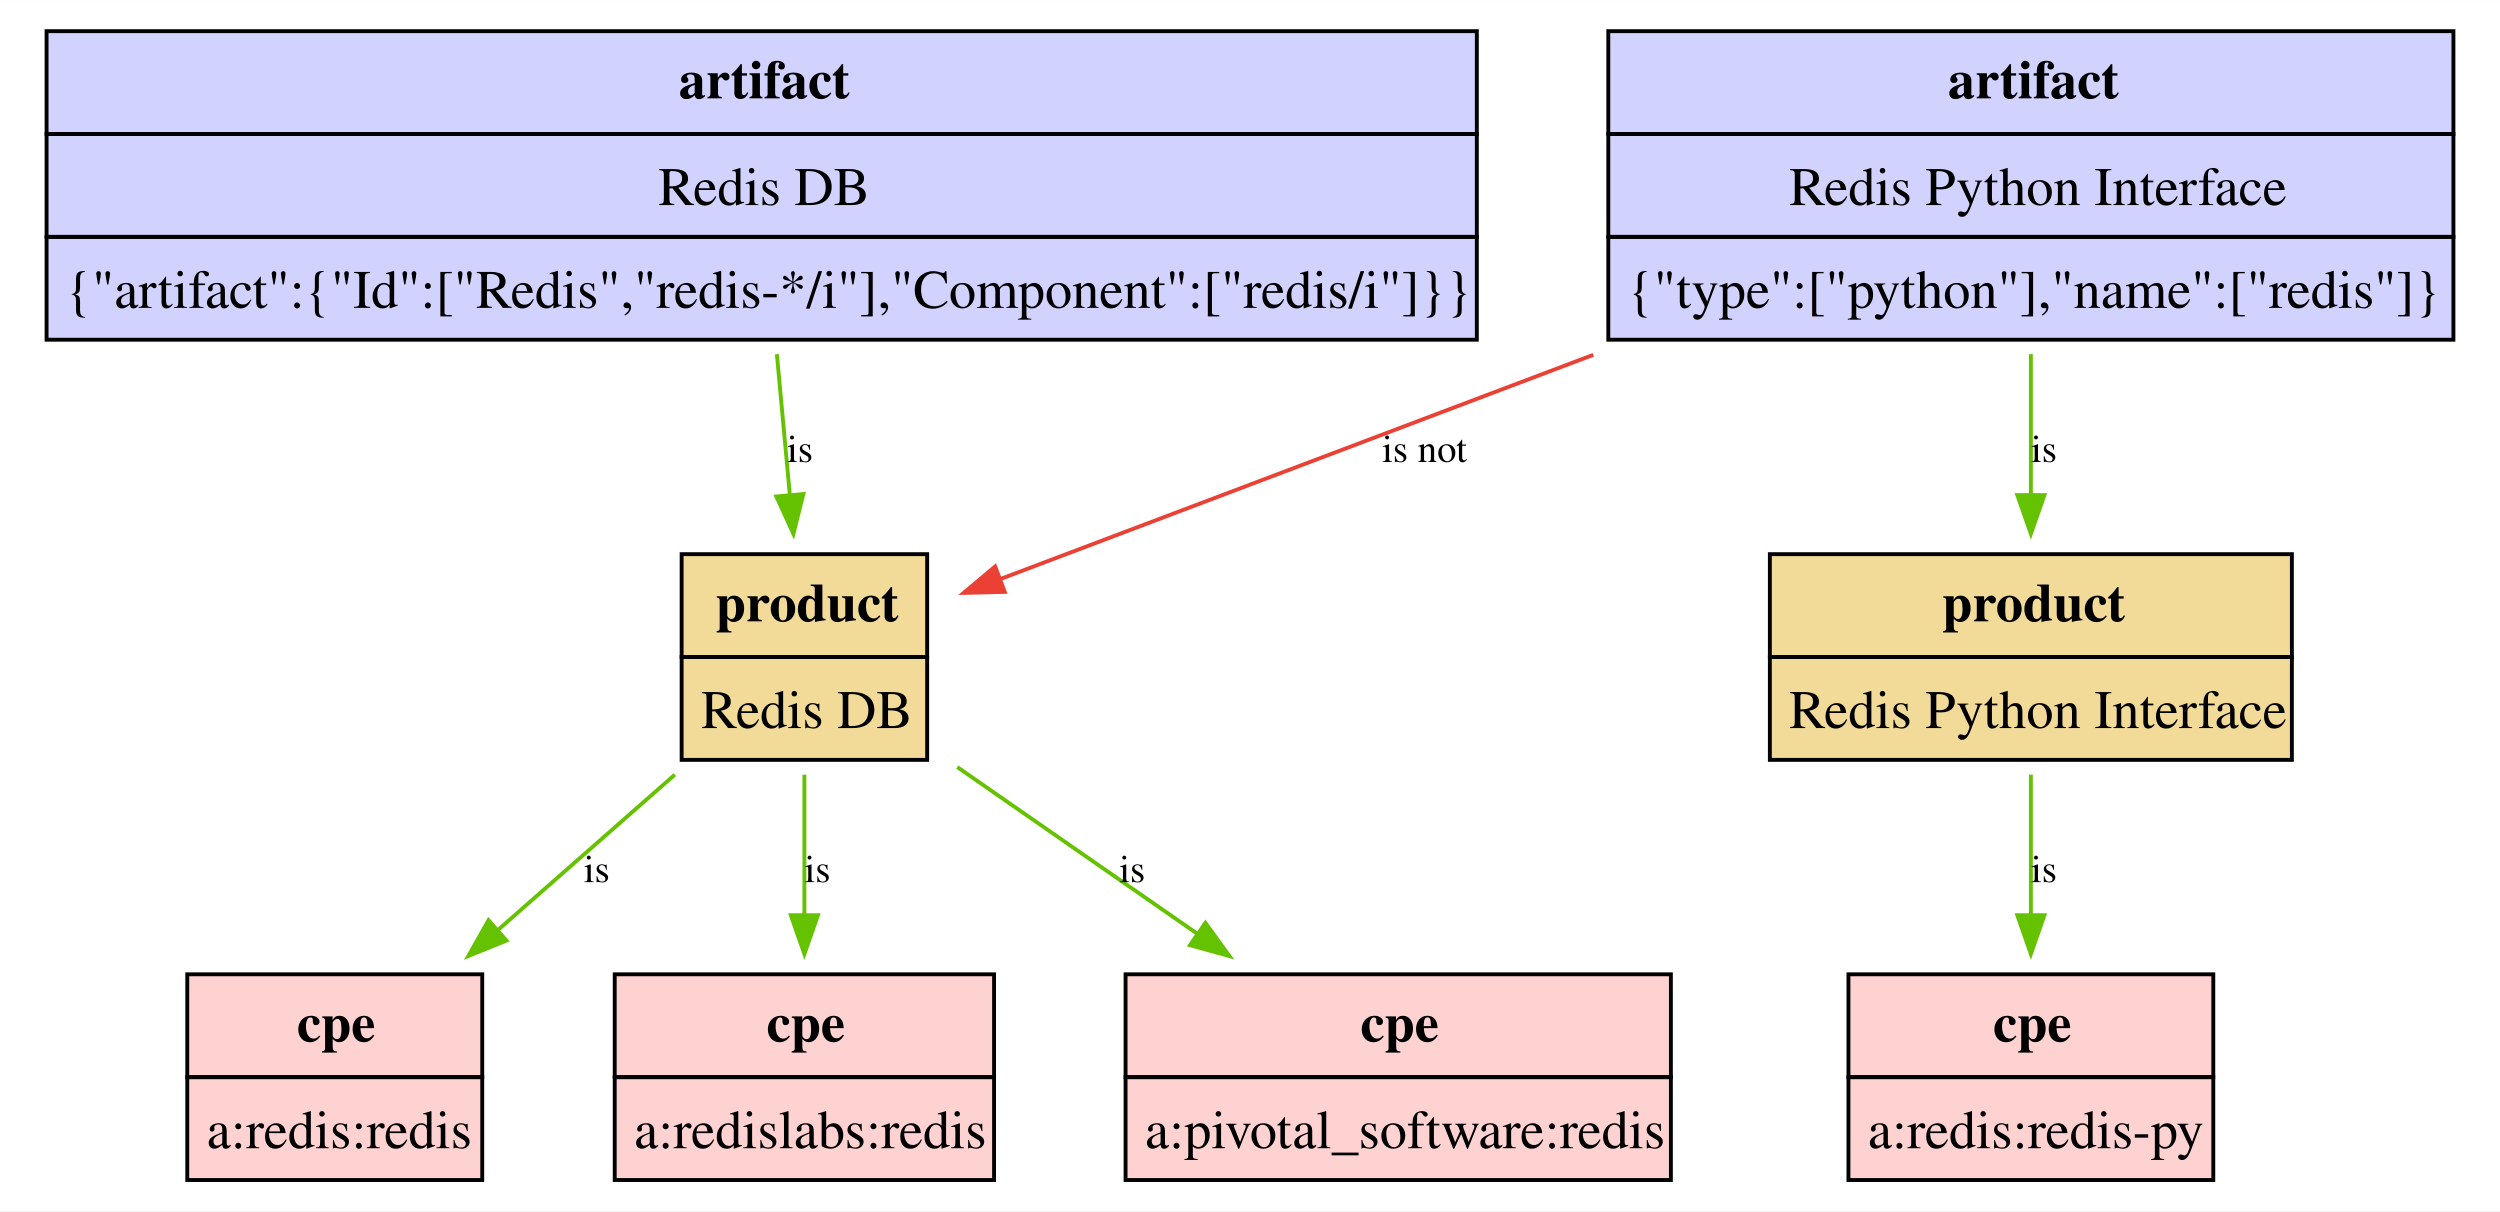
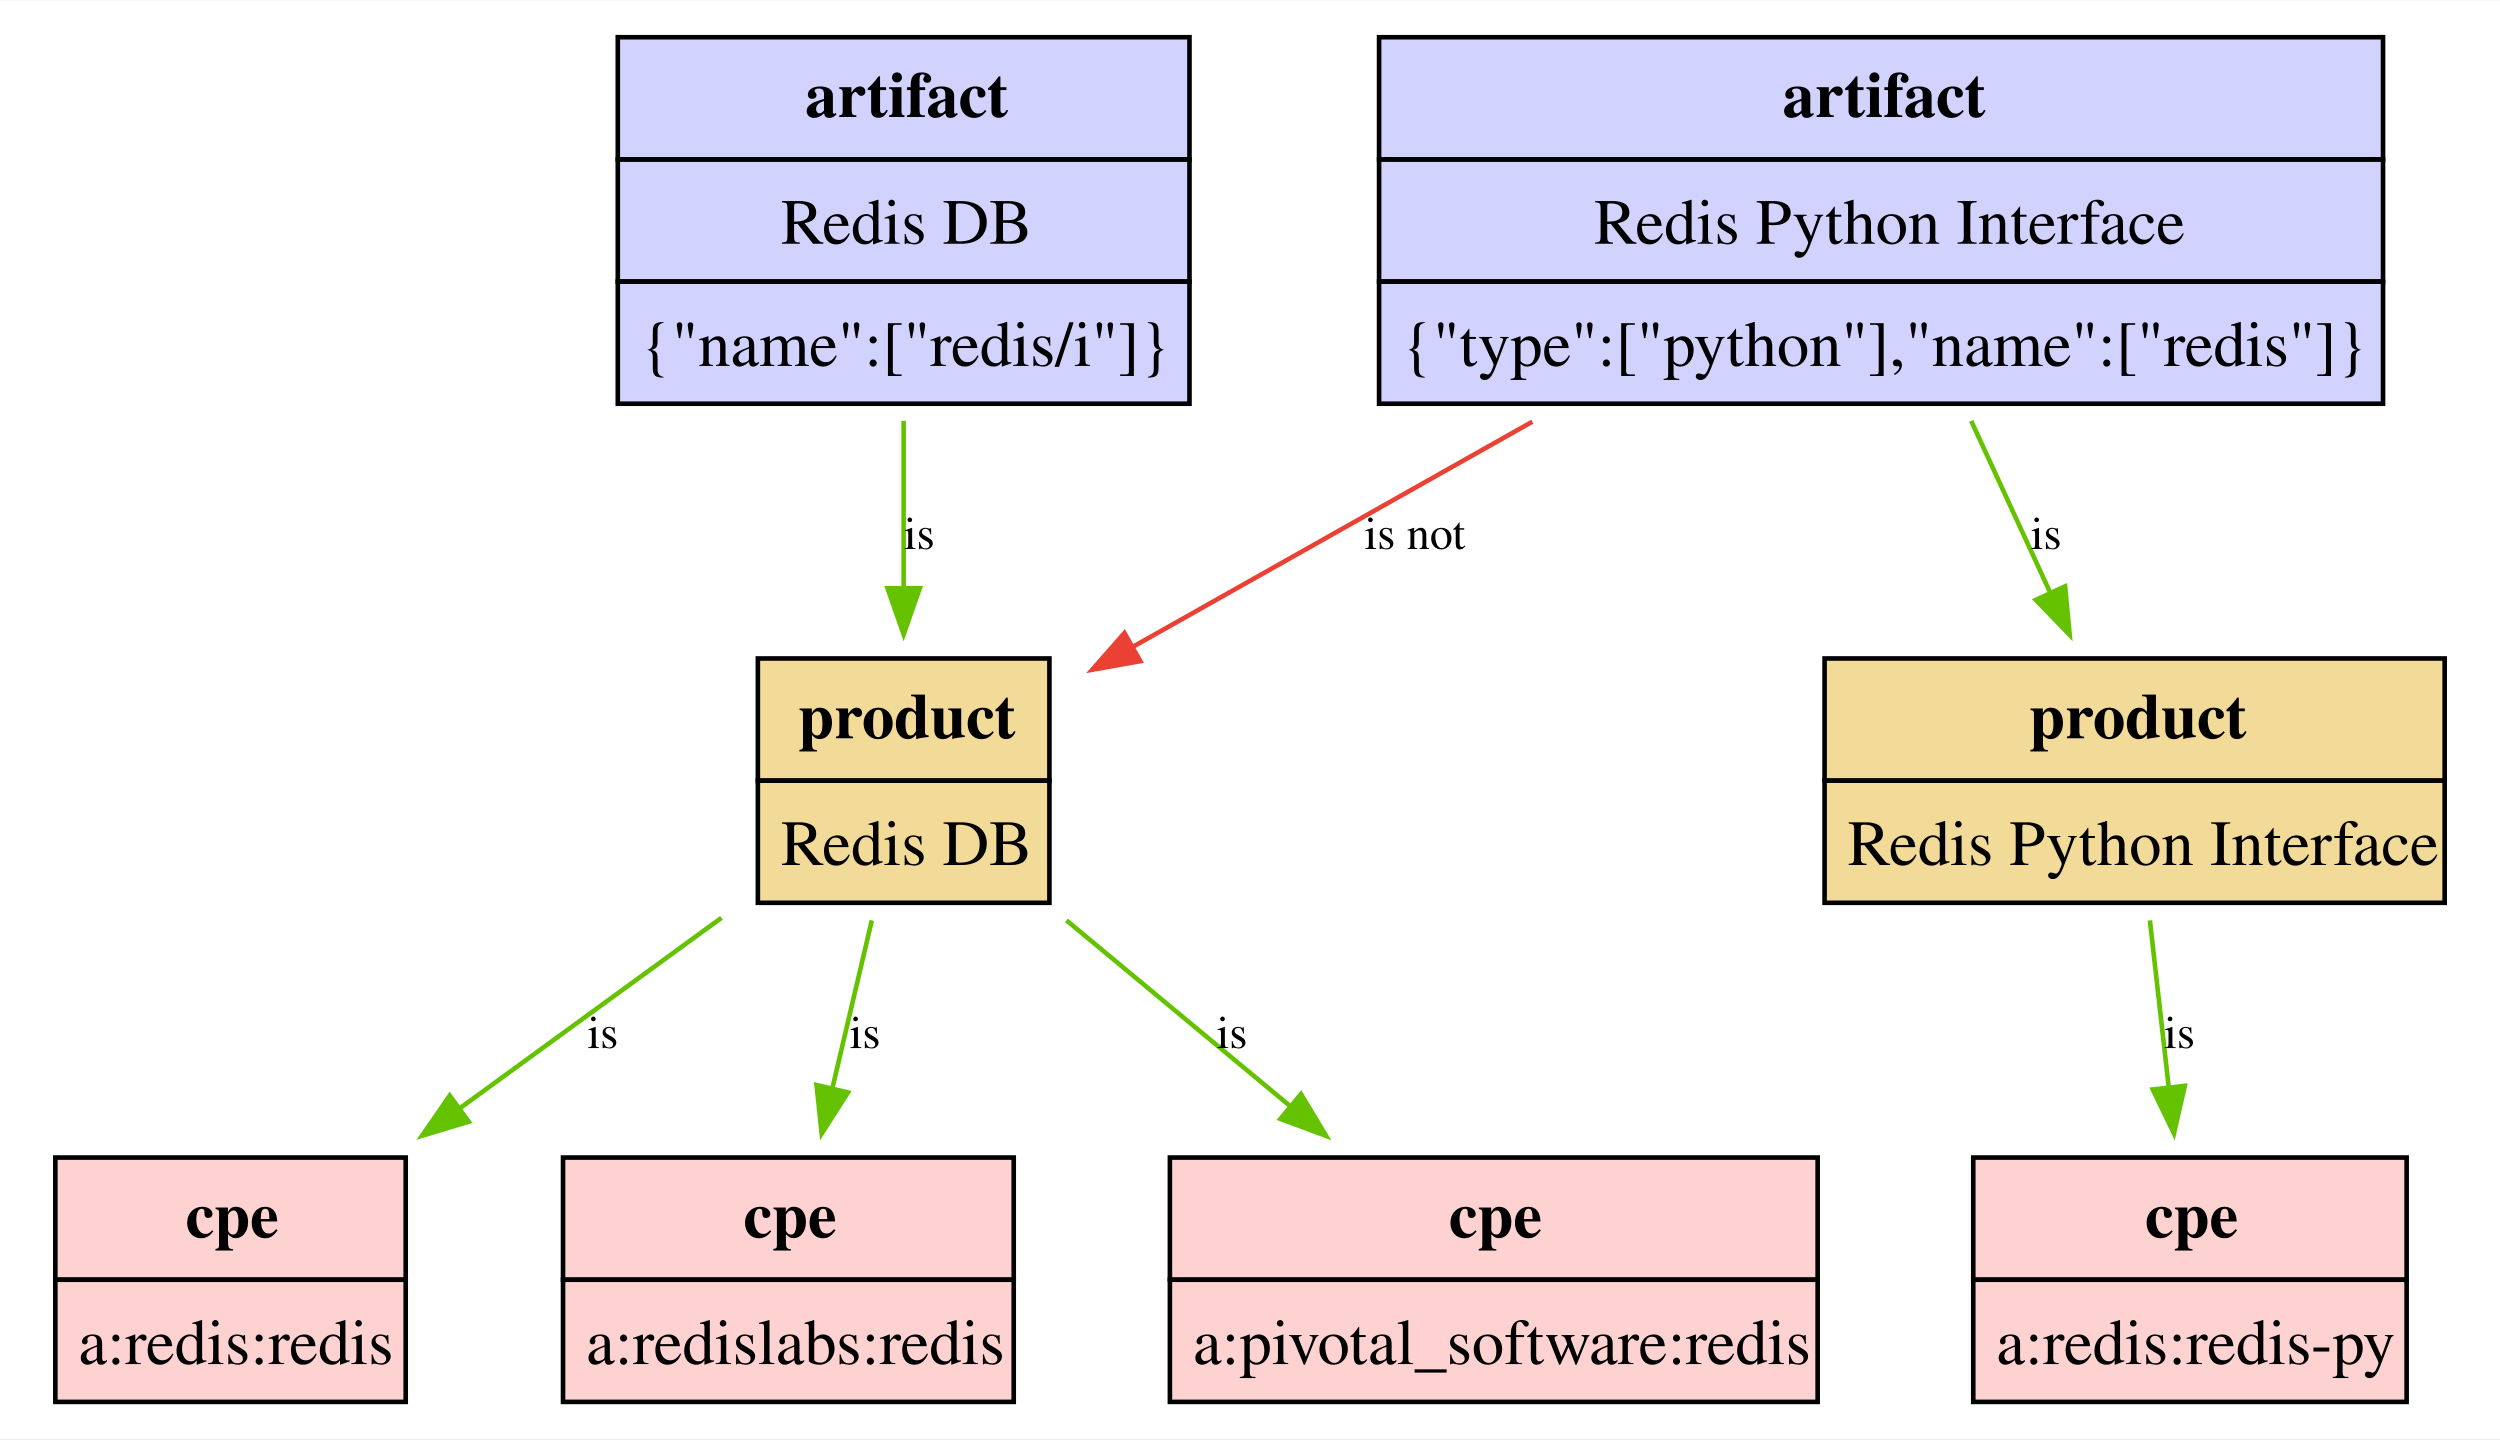
- <svg xmlns="http://www.w3.org/2000/svg" width="644pt" height="312pt" viewBox="0.00 0.00 644.12 312.00">
+ <svg xmlns="http://www.w3.org/2000/svg" width="542pt" height="312pt" viewBox="0.00 0.00 542.25 312.00">
  <g id="graph0" class="graph" transform="scale(1 1) rotate(0) translate(4 308)">
-     <polygon fill="white" stroke="none" points="-4,4 -4,-308 640.12,-308 640.12,4 -4,4" />
+     <polygon fill="white" stroke="none" points="-4,4 -4,-308 538.25,-308 538.25,4 -4,4" />
    <g id="node1" class="node">
-       <polygon fill="#ffd2d2" stroke="none" points="44.25,-4 44.25,-57 120.25,-57 120.25,-4 44.25,-4" />
-       <polygon fill="none" stroke="black" points="44.25,-30.5 44.25,-57 120.25,-57 120.25,-30.5 44.25,-30.5" />
-       <text text-anchor="start" x="72.5" y="-39.7" font-family="Times,serif" font-weight="bold" font-size="14.00">cpe</text>
-       <polygon fill="none" stroke="black" points="44.25,-4 44.25,-30.5 120.25,-30.5 120.25,-4 44.25,-4" />
-       <text text-anchor="start" x="49.25" y="-12.2" font-family="Times,serif" font-size="14.00">a:redis:redis</text>
+       <polygon fill="#ffd2d2" stroke="none" points="8,-4 8,-57 84,-57 84,-4 8,-4" />
+       <polygon fill="none" stroke="black" points="8,-30.5 8,-57 84,-57 84,-30.5 8,-30.5" />
+       <text text-anchor="start" x="36.25" y="-39.7" font-family="Times,serif" font-weight="bold" font-size="14.00">cpe</text>
+       <polygon fill="none" stroke="black" points="8,-4 8,-30.5 84,-30.5 84,-4 8,-4" />
+       <text text-anchor="start" x="13" y="-12.2" font-family="Times,serif" font-size="14.00">a:redis:redis</text>
    </g>
    <g id="node2" class="node">
-       <polygon fill="#ffd2d2" stroke="none" points="154.38,-4 154.38,-57 252.12,-57 252.12,-4 154.38,-4" />
-       <polygon fill="none" stroke="black" points="154.38,-30.5 154.38,-57 252.12,-57 252.12,-30.5 154.38,-30.5" />
-       <text text-anchor="start" x="193.5" y="-39.7" font-family="Times,serif" font-weight="bold" font-size="14.00">cpe</text>
-       <polygon fill="none" stroke="black" points="154.38,-4 154.38,-30.5 252.12,-30.5 252.12,-4 154.38,-4" />
-       <text text-anchor="start" x="159.38" y="-12.2" font-family="Times,serif" font-size="14.00">a:redislabs:redis</text>
+       <polygon fill="#ffd2d2" stroke="none" points="118.12,-4 118.12,-57 215.88,-57 215.88,-4 118.12,-4" />
+       <polygon fill="none" stroke="black" points="118.12,-30.5 118.12,-57 215.88,-57 215.88,-30.5 118.12,-30.5" />
+       <text text-anchor="start" x="157.25" y="-39.7" font-family="Times,serif" font-weight="bold" font-size="14.00">cpe</text>
+       <polygon fill="none" stroke="black" points="118.12,-4 118.12,-30.5 215.88,-30.5 215.88,-4 118.12,-4" />
+       <text text-anchor="start" x="123.12" y="-12.2" font-family="Times,serif" font-size="14.00">a:redislabs:redis</text>
    </g>
    <g id="node3" class="node">
-       <polygon fill="#ffd2d2" stroke="none" points="286,-4 286,-57 426.5,-57 426.5,-4 286,-4" />
-       <polygon fill="none" stroke="black" points="286,-30.5 286,-57 426.5,-57 426.5,-30.5 286,-30.5" />
-       <text text-anchor="start" x="346.5" y="-39.7" font-family="Times,serif" font-weight="bold" font-size="14.00">cpe</text>
-       <polygon fill="none" stroke="black" points="286,-4 286,-30.5 426.5,-30.5 426.5,-4 286,-4" />
-       <text text-anchor="start" x="291" y="-12.2" font-family="Times,serif" font-size="14.00">a:pivotal_software:redis</text>
+       <polygon fill="#ffd2d2" stroke="none" points="249.75,-4 249.75,-57 390.25,-57 390.25,-4 249.75,-4" />
+       <polygon fill="none" stroke="black" points="249.75,-30.5 249.75,-57 390.25,-57 390.25,-30.5 249.75,-30.5" />
+       <text text-anchor="start" x="310.25" y="-39.7" font-family="Times,serif" font-weight="bold" font-size="14.00">cpe</text>
+       <polygon fill="none" stroke="black" points="249.75,-4 249.75,-30.5 390.25,-30.5 390.25,-4 249.75,-4" />
+       <text text-anchor="start" x="254.75" y="-12.2" font-family="Times,serif" font-size="14.00">a:pivotal_software:redis</text>
    </g>
    <g id="node4" class="node">
-       <polygon fill="#ffd2d2" stroke="none" points="472.25,-4 472.25,-57 566.25,-57 566.25,-4 472.25,-4" />
-       <polygon fill="none" stroke="black" points="472.25,-30.5 472.25,-57 566.25,-57 566.25,-30.5 472.25,-30.5" />
-       <text text-anchor="start" x="509.5" y="-39.7" font-family="Times,serif" font-weight="bold" font-size="14.00">cpe</text>
-       <polygon fill="none" stroke="black" points="472.25,-4 472.25,-30.5 566.25,-30.5 566.25,-4 472.25,-4" />
-       <text text-anchor="start" x="477.25" y="-12.2" font-family="Times,serif" font-size="14.00">a:redis:redis-py</text>
+       <polygon fill="#ffd2d2" stroke="none" points="424,-4 424,-57 518,-57 518,-4 424,-4" />
+       <polygon fill="none" stroke="black" points="424,-30.5 424,-57 518,-57 518,-30.5 424,-30.5" />
+       <text text-anchor="start" x="461.25" y="-39.7" font-family="Times,serif" font-weight="bold" font-size="14.00">cpe</text>
+       <polygon fill="none" stroke="black" points="424,-4 424,-30.5 518,-30.5 518,-4 424,-4" />
+       <text text-anchor="start" x="429" y="-12.2" font-family="Times,serif" font-size="14.00">a:redis:redis-py</text>
    </g>
    <g id="node5" class="node">
-       <polygon fill="#d2d2ff" stroke="none" points="8,-220.5 8,-300 376.5,-300 376.5,-220.5 8,-220.5" />
-       <polygon fill="none" stroke="black" points="8,-273.5 8,-300 376.5,-300 376.5,-273.5 8,-273.5" />
-       <text text-anchor="start" x="170.88" y="-282.7" font-family="Times,serif" font-weight="bold" font-size="14.00">artifact</text>
-       <polygon fill="none" stroke="black" points="8,-247 8,-273.5 376.5,-273.5 376.5,-247 8,-247" />
-       <text text-anchor="start" x="165.62" y="-255.2" font-family="Times,serif" font-size="14.00">Redis DB</text>
-       <polygon fill="none" stroke="black" points="8,-220.5 8,-247 376.5,-247 376.5,-220.5 8,-220.5" />
-       <text text-anchor="start" x="13" y="-228.7" font-family="Times,serif" font-size="14.00">{"artifact":{"Id":["Redis","redis-*/i"],"Component":["redis/i"]}}</text>
+       <polygon fill="#f2da99" stroke="none" points="160.38,-112.25 160.38,-165.25 223.62,-165.25 223.62,-112.25 160.38,-112.25" />
+       <polygon fill="none" stroke="black" points="160.38,-138.75 160.38,-165.25 223.62,-165.25 223.62,-138.75 160.38,-138.75" />
+       <text text-anchor="start" x="169.12" y="-147.95" font-family="Times,serif" font-weight="bold" font-size="14.00">product</text>
+       <polygon fill="none" stroke="black" points="160.38,-112.25 160.38,-138.75 223.62,-138.75 223.62,-112.25 160.38,-112.25" />
+       <text text-anchor="start" x="165.38" y="-120.45" font-family="Times,serif" font-size="14.00">Redis DB</text>
+     </g>
+     <g id="edge1" class="edge">
+       <path fill="none" stroke="#64c200" d="M152.49,-109C134.93,-96.22 114.08,-81.04 95.5,-67.52" />
+       <polygon fill="#64c200" stroke="#64c200" points="97.67,-64.78 87.53,-61.72 93.55,-70.44 97.67,-64.78" />
+       <text text-anchor="middle" x="126.75" y="-80.75" font-family="Times,serif" font-size="10.00">is</text>
+     </g>
+     <g id="edge2" class="edge">
+       <path fill="none" stroke="#64c200" d="M185.1,-108.44C182.42,-97.05 179.31,-83.84 176.44,-71.6" />
+       <polygon fill="#64c200" stroke="#64c200" points="179.92,-71.12 174.22,-62.19 173.11,-72.73 179.92,-71.12" />
+       <text text-anchor="middle" x="183.62" y="-80.75" font-family="Times,serif" font-size="10.00">is</text>
+     </g>
+     <g id="edge3" class="edge">
+       <path fill="none" stroke="#64c200" d="M227.32,-108.44C242.42,-95.89 260.22,-81.12 276.16,-67.89" />
+       <polygon fill="#64c200" stroke="#64c200" points="278.18,-70.77 283.64,-61.69 273.71,-65.38 278.18,-70.77" />
+       <text text-anchor="middle" x="263.21" y="-80.75" font-family="Times,serif" font-size="10.00">is</text>
+     </g>
+     <g id="node6" class="node">
+       <polygon fill="#f2da99" stroke="none" points="391.75,-112.25 391.75,-165.25 526.25,-165.25 526.25,-112.25 391.75,-112.25" />
+       <polygon fill="none" stroke="black" points="391.75,-138.75 391.75,-165.25 526.25,-165.25 526.25,-138.75 391.75,-138.75" />
+       <text text-anchor="start" x="436.12" y="-147.95" font-family="Times,serif" font-weight="bold" font-size="14.00">product</text>
+       <polygon fill="none" stroke="black" points="391.75,-112.25 391.75,-138.75 526.25,-138.75 526.25,-112.25 391.75,-112.25" />
+       <text text-anchor="start" x="396.75" y="-120.45" font-family="Times,serif" font-size="14.00">Redis Python Interface</text>
+     </g>
+     <g id="edge4" class="edge">
+       <path fill="none" stroke="#64c200" d="M462.31,-108.44C463.58,-97.17 465.06,-84.11 466.43,-71.97" />
+       <polygon fill="#64c200" stroke="#64c200" points="469.89,-72.55 467.53,-62.22 462.93,-71.77 469.89,-72.55" />
+       <text text-anchor="middle" x="468.73" y="-80.75" font-family="Times,serif" font-size="10.00">is</text>
    </g>
    <g id="node7" class="node">
-       <polygon fill="#f2da99" stroke="none" points="171.62,-112.25 171.62,-165.25 234.88,-165.25 234.88,-112.25 171.62,-112.25" />
-       <polygon fill="none" stroke="black" points="171.62,-138.75 171.62,-165.25 234.88,-165.25 234.88,-138.75 171.62,-138.75" />
-       <text text-anchor="start" x="180.38" y="-147.95" font-family="Times,serif" font-weight="bold" font-size="14.00">product</text>
-       <polygon fill="none" stroke="black" points="171.62,-112.25 171.62,-138.75 234.88,-138.75 234.88,-112.25 171.62,-112.25" />
-       <text text-anchor="start" x="176.62" y="-120.45" font-family="Times,serif" font-size="14.00">Redis DB</text>
+       <polygon fill="#d2d2ff" stroke="none" points="130,-220.5 130,-300 254,-300 254,-220.5 130,-220.5" />
+       <polygon fill="none" stroke="black" points="130,-273.5 130,-300 254,-300 254,-273.5 130,-273.5" />
+       <text text-anchor="start" x="170.62" y="-282.7" font-family="Times,serif" font-weight="bold" font-size="14.00">artifact</text>
+       <polygon fill="none" stroke="black" points="130,-247 130,-273.5 254,-273.5 254,-247 130,-247" />
+       <text text-anchor="start" x="165.38" y="-255.2" font-family="Times,serif" font-size="14.00">Redis DB</text>
+       <polygon fill="none" stroke="black" points="130,-220.5 130,-247 254,-247 254,-220.5 130,-220.5" />
+       <text text-anchor="start" x="135" y="-228.7" font-family="Times,serif" font-size="14.00">{"name":["redis/i"]}</text>
    </g>
-     <g id="edge1" class="edge">
-       <path fill="none" stroke="#64c200" d="M196.16,-216.78C197.25,-204.91 198.44,-192.04 199.52,-180.28" />
-       <polygon fill="#64c200" stroke="#64c200" points="202.99,-180.75 200.42,-170.48 196.02,-180.11 202.99,-180.75" />
-       <text text-anchor="middle" x="202.11" y="-189" font-family="Times,serif" font-size="10.00">is</text>
-     </g>
-     <g id="node6" class="node">
-       <polygon fill="#d2d2ff" stroke="none" points="410.38,-220.5 410.38,-300 628.12,-300 628.12,-220.5 410.38,-220.5" />
-       <polygon fill="none" stroke="black" points="410.38,-273.5 410.38,-300 628.12,-300 628.12,-273.5 410.38,-273.5" />
-       <text text-anchor="start" x="497.88" y="-282.7" font-family="Times,serif" font-weight="bold" font-size="14.00">artifact</text>
-       <polygon fill="none" stroke="black" points="410.38,-247 410.38,-273.5 628.12,-273.5 628.12,-247 410.38,-247" />
-       <text text-anchor="start" x="457" y="-255.2" font-family="Times,serif" font-size="14.00">Redis Python Interface</text>
-       <polygon fill="none" stroke="black" points="410.38,-220.5 410.38,-247 628.12,-247 628.12,-220.5 410.38,-220.5" />
-       <text text-anchor="start" x="415.38" y="-228.7" font-family="Times,serif" font-size="14.00">{"type":["python"],"name":["redis"]}</text>
-     </g>
-     <g id="edge3" class="edge">
-       <path fill="none" stroke="#eb4034" d="M406.51,-216.61C354.11,-196.8 294.47,-174.25 253.41,-158.72" />
-       <polygon fill="#eb4034" stroke="#eb4034" points="254.88,-155.53 244.28,-155.27 252.4,-162.08 254.88,-155.53" />
-       <text text-anchor="middle" x="363.03" y="-189" font-family="Times,serif" font-size="10.00">is not</text>
+     <g id="edge5" class="edge">
+       <path fill="none" stroke="#64c200" d="M192,-216.78C192,-204.91 192,-192.04 192,-180.28" />
+       <polygon fill="#64c200" stroke="#64c200" points="195.5,-180.48 192,-170.48 188.5,-180.48 195.5,-180.48" />
+       <text text-anchor="middle" x="195.38" y="-189" font-family="Times,serif" font-size="10.00">is</text>
    </g>
    <g id="node8" class="node">
-       <polygon fill="#f2da99" stroke="none" points="452,-112.25 452,-165.25 586.5,-165.25 586.5,-112.25 452,-112.25" />
-       <polygon fill="none" stroke="black" points="452,-138.75 452,-165.25 586.5,-165.25 586.5,-138.75 452,-138.75" />
-       <text text-anchor="start" x="496.38" y="-147.95" font-family="Times,serif" font-weight="bold" font-size="14.00">product</text>
-       <polygon fill="none" stroke="black" points="452,-112.25 452,-138.75 586.5,-138.75 586.5,-112.25 452,-112.25" />
-       <text text-anchor="start" x="457" y="-120.45" font-family="Times,serif" font-size="14.00">Redis Python Interface</text>
+       <polygon fill="#d2d2ff" stroke="none" points="295.12,-220.5 295.12,-300 512.88,-300 512.88,-220.5 295.12,-220.5" />
+       <polygon fill="none" stroke="black" points="295.12,-273.5 295.12,-300 512.88,-300 512.88,-273.5 295.12,-273.5" />
+       <text text-anchor="start" x="382.62" y="-282.7" font-family="Times,serif" font-weight="bold" font-size="14.00">artifact</text>
+       <polygon fill="none" stroke="black" points="295.12,-247 295.12,-273.5 512.88,-273.5 512.88,-247 295.12,-247" />
+       <text text-anchor="start" x="341.75" y="-255.2" font-family="Times,serif" font-size="14.00">Redis Python Interface</text>
+       <polygon fill="none" stroke="black" points="295.12,-220.5 295.12,-247 512.88,-247 512.88,-220.5 295.12,-220.5" />
+       <text text-anchor="start" x="300.12" y="-228.7" font-family="Times,serif" font-size="14.00">{"type":["python"],"name":["redis"]}</text>
    </g>
-     <g id="edge2" class="edge">
-       <path fill="none" stroke="#64c200" d="M519.25,-216.78C519.25,-204.91 519.25,-192.04 519.25,-180.28" />
-       <polygon fill="#64c200" stroke="#64c200" points="522.75,-180.48 519.25,-170.48 515.75,-180.48 522.75,-180.48" />
-       <text text-anchor="middle" x="522.62" y="-189" font-family="Times,serif" font-size="10.00">is</text>
-     </g>
-     <g id="edge4" class="edge">
-       <path fill="none" stroke="#64c200" d="M169.87,-108.44C155.71,-96.01 139.07,-81.39 124.11,-68.26" />
-       <polygon fill="#64c200" stroke="#64c200" points="126.49,-65.69 116.66,-61.72 121.87,-70.95 126.49,-65.69" />
-       <text text-anchor="middle" x="149.75" y="-80.75" font-family="Times,serif" font-size="10.00">is</text>
-     </g>
-     <g id="edge5" class="edge">
-       <path fill="none" stroke="#64c200" d="M203.25,-108.44C203.25,-97.17 203.25,-84.11 203.25,-71.97" />
-       <polygon fill="#64c200" stroke="#64c200" points="206.75,-72.23 203.25,-62.23 199.75,-72.23 206.75,-72.23" />
-       <text text-anchor="middle" x="206.62" y="-80.75" font-family="Times,serif" font-size="10.00">is</text>
+     <g id="edge7" class="edge">
+       <path fill="none" stroke="#eb4034" d="M328.36,-216.61C299.49,-200.34 267.34,-182.22 241.51,-167.66" />
+       <polygon fill="#eb4034" stroke="#eb4034" points="243.33,-164.67 232.9,-162.81 239.89,-170.77 243.33,-164.67" />
+       <text text-anchor="middle" x="302.89" y="-189" font-family="Times,serif" font-size="10.00">is not</text>
    </g>
    <g id="edge6" class="edge">
-       <path fill="none" stroke="#64c200" d="M242.65,-110.39C261.53,-97.28 284.39,-81.4 304.64,-67.34" />
-       <polygon fill="#64c200" stroke="#64c200" points="306.57,-70.26 312.79,-61.68 302.58,-64.51 306.57,-70.26" />
-       <text text-anchor="middle" x="287.71" y="-80.75" font-family="Times,serif" font-size="10.00">is</text>
-     </g>
-     <g id="edge7" class="edge">
-       <path fill="none" stroke="#64c200" d="M519.25,-108.44C519.25,-97.17 519.25,-84.11 519.25,-71.97" />
-       <polygon fill="#64c200" stroke="#64c200" points="522.75,-72.23 519.25,-62.23 515.75,-72.23 522.75,-72.23" />
-       <text text-anchor="middle" x="522.62" y="-80.75" font-family="Times,serif" font-size="10.00">is</text>
+       <path fill="none" stroke="#64c200" d="M423.55,-216.78C429.18,-204.54 435.31,-191.23 440.85,-179.18" />
+       <polygon fill="#64c200" stroke="#64c200" points="443.92,-180.89 444.92,-170.34 437.56,-177.96 443.92,-180.89" />
+       <text text-anchor="middle" x="439.8" y="-189" font-family="Times,serif" font-size="10.00">is</text>
    </g>
  </g>
</svg>
